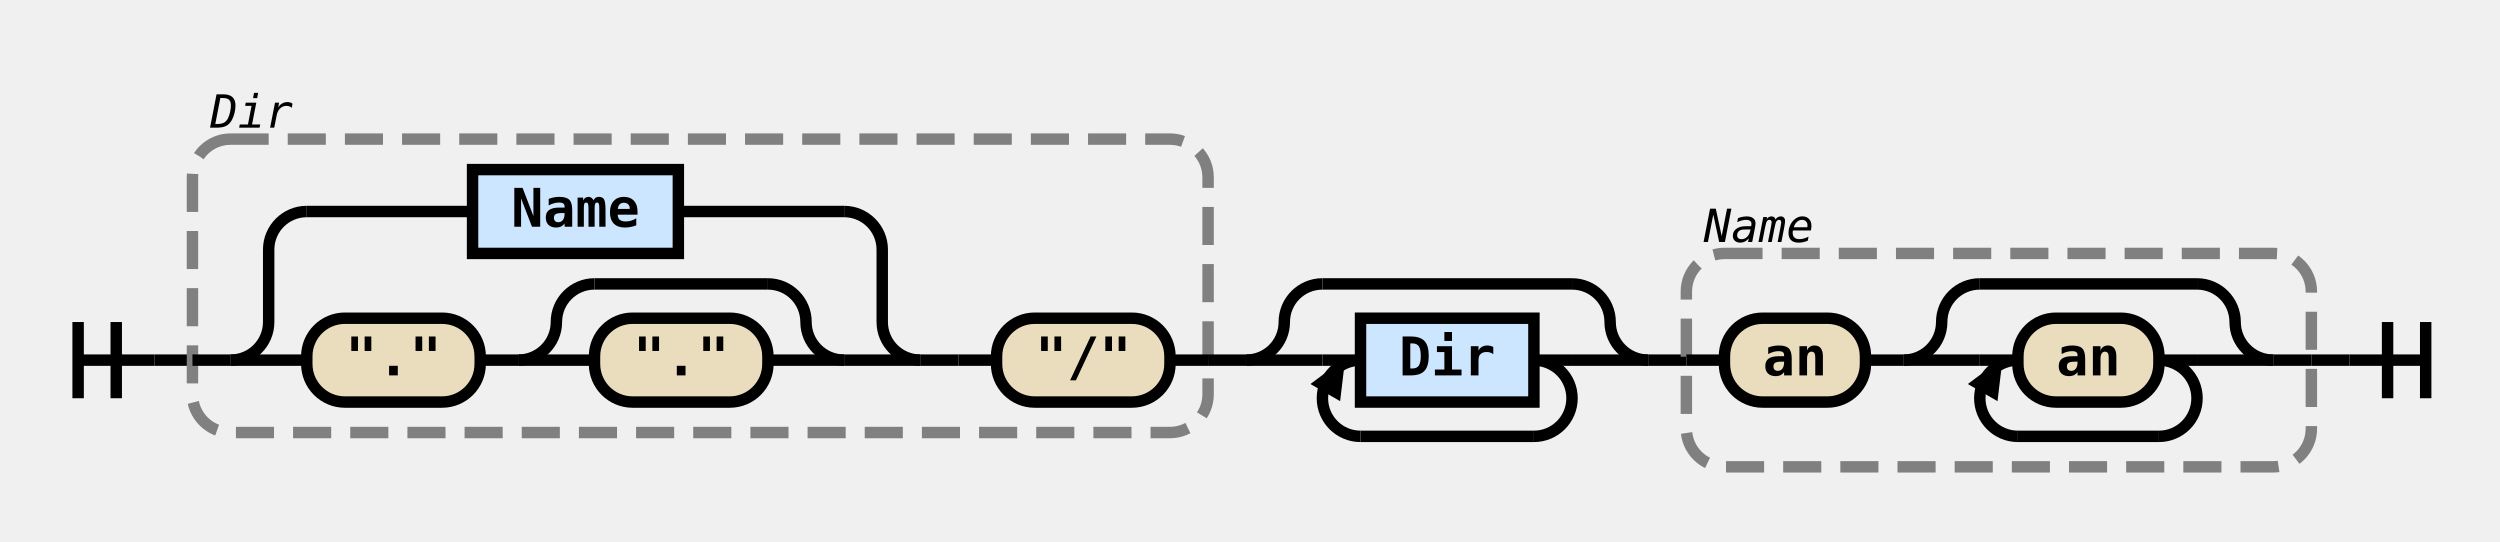
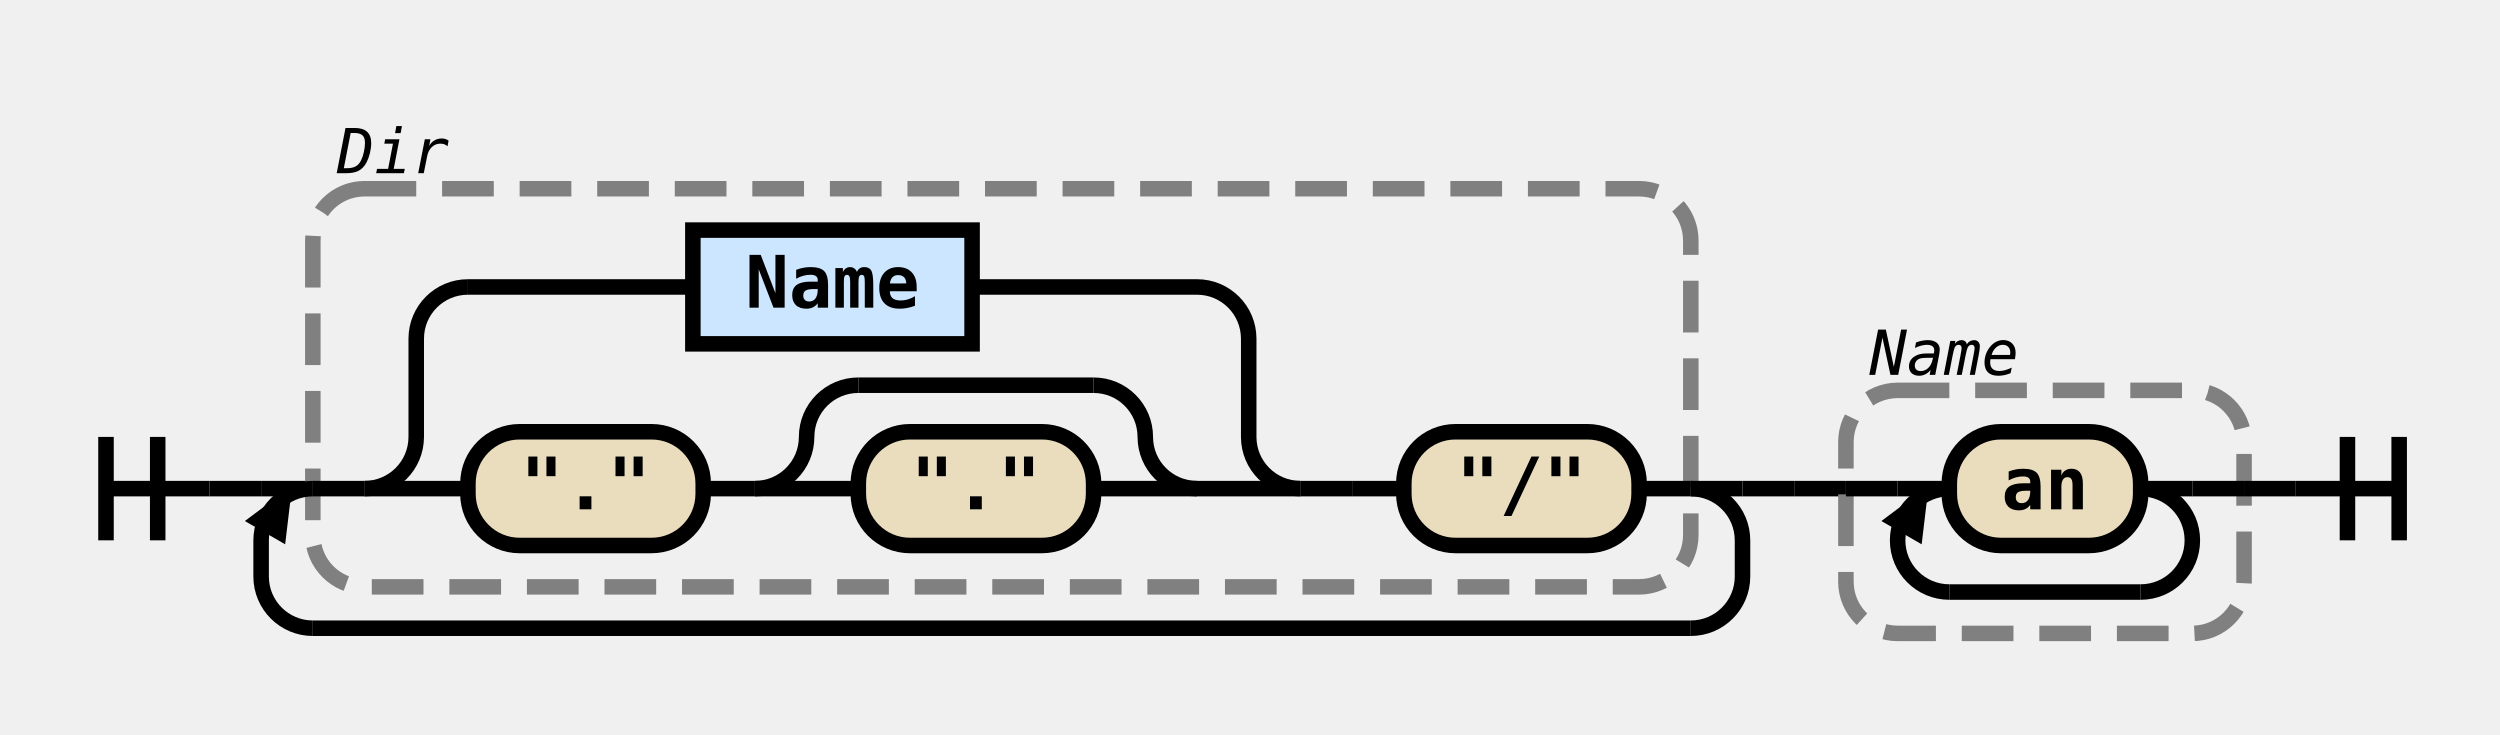
- <svg xmlns="http://www.w3.org/2000/svg" class="railroad-diagram" width="656" height="142" viewBox="0 0 656 142" shape-rendering="geometricPrecision" text-rendering="geometricPrecision" image-rendering="optimizeQuality">
-   <style>svg.railroad-diagram { background-color: white; }
+ <svg xmlns="http://www.w3.org/2000/svg" shape-rendering="geometricPrecision" text-rendering="geometricPrecision" image-rendering="optimizeQuality" class="railroad-diagram" width="483.5" height="142" viewBox="0 0 483.5 142">
+   <defs>
+     <marker id="loop-arrow" viewBox="0 0 10 10" markerWidth="5" markerHeight="5" markerUnits="strokeWidth" refX="8" refY="5.5" orient="300">
+       <path class="arrow" d="M0,0 L7,3 L0,6 Z" fill="black" />
+     </marker>
+     <style>svg.railroad-diagram { background-color: white; }
svg.railroad-diagram path:not(.arrow) { stroke-width: 3px; stroke: black; fill: rgba(0, 0, 0, 0); }
svg.railroad-diagram text { font: bold 14px monospace; text-anchor: middle; white-space: pre; }
svg.railroad-diagram text.diagram-text { font-size: 12px; }
svg.railroad-diagram text.diagram-arrow { font-size: 16px; }
svg.railroad-diagram text.label { text-anchor: start; }
svg.railroad-diagram text.comment { font: italic 12px monospace; }
svg.railroad-diagram g.non-terminal text { }
svg.railroad-diagram rect { stroke-width: 3px; stroke: black; fill: rgb(234, 221, 190); }
svg.railroad-diagram rect.group-box { stroke: gray; stroke-dasharray: 10px, 5px; fill: none; }
svg.railroad-diagram path.diagram-text { stroke-width: 3px; stroke: black; fill: white; cursor: help; }
svg.railroad-diagram .non-terminal rect { cursor: pointer; stroke-width: 3px; stroke: black; fill: rgb(204, 230, 255); transition: fill 0.3s; }
svg.railroad-diagram g.comment text.collapseX { display: none; }</style>
-   <defs>
-     <marker id="loop-arrow" viewBox="0 0 10 10" markerWidth="5" markerHeight="5" markerUnits="strokeWidth" refX="8" refY="5.5" orient="300">
-       <path class="arrow" d="M0,0 L7,3 L0,6 Z" fill="black" />
-     </marker>
  </defs>
  <g transform="translate(.5 .5)">
    <g>
      <path d="M20 84v20m10 -20v20m-10 -10h20" />
    </g>
    <path d="M40 94h10" />
    <g>
      <path d="M50 94h0" />
-       <path d="M606 94h0" />
+       <path d="M433.5 94h0" />
      <g>
        <path d="M50 94h0" />
-         <path d="M606 94h0" />
+         <path d="M433.5 94h0" />
        <g>
          <path d="M50 94h0" />
-           <path d="M316.5 94h0" />
-           <rect x="50" y="36" width="266.5" height="77" rx="10" ry="10" class="group-box" />
+           <path d="M336.5 94h0" />
+           <path d="M50 94h10" />
          <g>
-             <path d="M50 94h10" />
-             <path d="M306.5 94h10" />
+             <path d="M60 94h0" />
+             <path d="M326.5 94h0" />
+             <rect x="60" y="36" width="266.5" height="77" rx="10" ry="10" class="group-box" />
            <g>
-               <path d="M60 94h0" />
-               <path d="M241 94h0" />
+               <path d="M60 94h10" />
+               <path d="M316.5 94h10" />
              <g>
-                 <path d="M60 94h0" />
-                 <path d="M241 94h0" />
-                 <path d="M60 94a10 10 0 0 0 10 -10v-19a10 10 0 0 1 10 -10" />
-                 <g class="non-terminal ">
-                   <path d="M80 55h43.5" />
-                   <path d="M177.5 55h43.5" />
-                   <rect x="123.5" y="44" width="54" height="22" />
-                   <text x="150.5" y="59">Name</text>
+                 <path d="M70 94h0" />
+                 <path d="M251 94h0" />
+                 <g>
+                   <path d="M70 94h0" />
+                   <path d="M251 94h0" />
+                   <path d="M70 94a10 10 0 0 0 10 -10v-19a10 10 0 0 1 10 -10" />
+                   <g class="non-terminal ">
+                     <path d="M90 55h43.5" />
+                     <path d="M187.5 55h43.5" />
+                     <rect x="133.5" y="44" width="54" height="22" />
+                     <text x="160.5" y="59">Name</text>
+                   </g>
+                   <path d="M231 55a10 10 0 0 1 10 10v19a10 10 0 0 0 10 10" />
+                   <path d="M70 94h20" />
+                   <g>
+                     <path d="M90 94h0" />
+                     <path d="M231 94h0" />
+                     <g class="terminal ">
+                       <path d="M90 94h0" />
+                       <path d="M135.5 94h0" />
+                       <rect x="90" y="83" width="45.5" height="22" rx="10" ry="10" />
+                       <text x="112.75" y="98">"."</text>
+                     </g>
+                     <path d="M135.5 94h10" />
+                     <g>
+                       <path d="M145.5 94h0" />
+                       <path d="M231 94h0" />
+                       <path d="M145.5 94a10 10 0 0 0 10 -10v0a10 10 0 0 1 10 -10" />
+                       <g>
+                         <path d="M165.5 74h45.5" />
+                       </g>
+                       <path d="M211 74a10 10 0 0 1 10 10v0a10 10 0 0 0 10 10" />
+                       <path d="M145.5 94h20" />
+                       <g class="terminal ">
+                         <path d="M165.5 94h0" />
+                         <path d="M211 94h0" />
+                         <rect x="165.5" y="83" width="45.5" height="22" rx="10" ry="10" />
+                         <text x="188.25" y="98">"."</text>
+                       </g>
+                       <path d="M211 94h20" />
+                     </g>
+                   </g>
+                   <path d="M231 94h20" />
                </g>
-                 <path d="M221 55a10 10 0 0 1 10 10v19a10 10 0 0 0 10 10" />
-                 <path d="M60 94h20" />
-                 <g>
-                   <path d="M80 94h0" />
-                   <path d="M221 94h0" />
-                   <g class="terminal ">
-                     <path d="M80 94h0" />
-                     <path d="M125.5 94h0" />
-                     <rect x="80" y="83" width="45.5" height="22" rx="10" ry="10" />
-                     <text x="102.75" y="98">"."</text>
-                   </g>
-                   <path d="M125.5 94h10" />
-                   <g>
-                     <path d="M135.5 94h0" />
-                     <path d="M221 94h0" />
-                     <path d="M135.5 94a10 10 0 0 0 10 -10v0a10 10 0 0 1 10 -10" />
-                     <g>
-                       <path d="M155.5 74h45.5" />
-                     </g>
-                     <path d="M201 74a10 10 0 0 1 10 10v0a10 10 0 0 0 10 10" />
-                     <path d="M135.5 94h20" />
-                     <g class="terminal ">
-                       <path d="M155.5 94h0" />
-                       <path d="M201 94h0" />
-                       <rect x="155.5" y="83" width="45.5" height="22" rx="10" ry="10" />
-                       <text x="178.25" y="98">"."</text>
-                     </g>
-                     <path d="M201 94h20" />
-                   </g>
-                 </g>
-                 <path d="M221 94h20" />
+               </g>
+               <path d="M251 94h10" />
+               <path d="M261 94h10" />
+               <g class="terminal ">
+                 <path d="M271 94h0" />
+                 <path d="M316.5 94h0" />
+                 <rect x="271" y="83" width="45.5" height="22" rx="10" ry="10" />
+                 <text x="293.75" y="98">"/"</text>
              </g>
            </g>
-             <path d="M241 94h10" />
-             <path d="M251 94h10" />
-             <g class="terminal ">
-               <path d="M261 94h0" />
-               <path d="M306.5 94h0" />
-               <rect x="261" y="83" width="45.5" height="22" rx="10" ry="10" />
-               <text x="283.75" y="98">"/"</text>
+             <g class="comment ">
+               <path d="M60 28h0" />
+               <path d="M91 28h0" />
+               <text x="75.5" y="33" class="comment">Dir</text>
+               <text x="96" y="33" class="collapseX">⮾</text>
+             </g>
+           </g>
+           <path d="M326.5 94h10" />
+           <path d="M60 94a10 10 0 0 0 -10 10v7a10 10 0 0 0 10 10" marker-start="url(#loop-arrow)" />
+           <g>
+             <path d="M60 121h266.5" />
+           </g>
+           <path d="M326.5 121a10 10 0 0 0 10 -10v-7a10 10 0 0 0 -10 -10" />
+         </g>
+         <path d="M336.5 94h10" />
+         <path d="M346.5 94h10" />
+         <g>
+           <path d="M356.5 94h0" />
+           <path d="M433.5 94h0" />
+           <rect x="356.5" y="75" width="77" height="47" rx="10" ry="10" class="group-box" />
+           <g>
+             <path d="M356.5 94h10" />
+             <path d="M423.5 94h10" />
+             <g>
+               <path d="M366.5 94h0" />
+               <path d="M423.5 94h0" />
+               <path d="M366.5 94h10" />
+               <g class="terminal ">
+                 <path d="M376.5 94h0" />
+                 <path d="M413.5 94h0" />
+                 <rect x="376.5" y="83" width="37" height="22" rx="10" ry="10" />
+                 <text x="395" y="98">an</text>
+               </g>
+               <path d="M413.5 94h10" />
+               <path d="M376.5 94a10 10 0 0 0 -10 10v0a10 10 0 0 0 10 10" marker-start="url(#loop-arrow)" />
+               <g>
+                 <path d="M376.5 114h37" />
+               </g>
+               <path d="M413.5 114a10 10 0 0 0 10 -10v0a10 10 0 0 0 -10 -10" />
            </g>
          </g>
          <g class="comment ">
-             <path d="M50 28h0" />
-             <path d="M81 28h0" />
-             <text x="65.5" y="33" class="comment">Dir</text>
-             <text x="86" y="33" class="collapseX">⮾</text>
-           </g>
-         </g>
-         <path d="M316.5 94h10" />
-         <g>
-           <path d="M326.5 94h0" />
-           <path d="M432 94h0" />
-           <path d="M326.5 94a10 10 0 0 0 10 -10v0a10 10 0 0 1 10 -10" />
-           <g>
-             <path d="M346.5 74h65.5" />
-           </g>
-           <path d="M412 74a10 10 0 0 1 10 10v0a10 10 0 0 0 10 10" />
-           <path d="M326.5 94h20" />
-           <g>
-             <path d="M346.5 94h0" />
-             <path d="M412 94h0" />
-             <path d="M346.5 94h10" />
-             <g class="non-terminal ">
-               <path d="M356.5 94h0" />
-               <path d="M402 94h0" />
-               <rect x="356.5" y="83" width="45.5" height="22" />
-               <text x="379.25" y="98">Dir</text>
-             </g>
-             <path d="M402 94h10" />
-             <path d="M356.5 94a10 10 0 0 0 -10 10v0a10 10 0 0 0 10 10" marker-start="url(#loop-arrow)" />
-             <g>
-               <path d="M356.5 114h45.5" />
-             </g>
-             <path d="M402 114a10 10 0 0 0 10 -10v0a10 10 0 0 0 -10 -10" />
-           </g>
-           <path d="M412 94h20" />
-         </g>
-         <path d="M432 94h10" />
-         <g>
-           <path d="M442 94h0" />
-           <path d="M606 94h0" />
-           <rect x="442" y="66" width="164" height="56" rx="10" ry="10" class="group-box" />
-           <g>
-             <path d="M442 94h10" />
-             <path d="M596 94h10" />
-             <g class="terminal ">
-               <path d="M452 94h0" />
-               <path d="M489 94h0" />
-               <rect x="452" y="83" width="37" height="22" rx="10" ry="10" />
-               <text x="470.5" y="98">an</text>
-             </g>
-             <path d="M489 94h10" />
-             <g>
-               <path d="M499 94h0" />
-               <path d="M596 94h0" />
-               <path d="M499 94a10 10 0 0 0 10 -10v0a10 10 0 0 1 10 -10" />
-               <g>
-                 <path d="M519 74h57" />
-               </g>
-               <path d="M576 74a10 10 0 0 1 10 10v0a10 10 0 0 0 10 10" />
-               <path d="M499 94h20" />
-               <g>
-                 <path d="M519 94h0" />
-                 <path d="M576 94h0" />
-                 <path d="M519 94h10" />
-                 <g class="terminal ">
-                   <path d="M529 94h0" />
-                   <path d="M566 94h0" />
-                   <rect x="529" y="83" width="37" height="22" rx="10" ry="10" />
-                   <text x="547.5" y="98">an</text>
-                 </g>
-                 <path d="M566 94h10" />
-                 <path d="M529 94a10 10 0 0 0 -10 10v0a10 10 0 0 0 10 10" marker-start="url(#loop-arrow)" />
-                 <g>
-                   <path d="M529 114h37" />
-                 </g>
-                 <path d="M566 114a10 10 0 0 0 10 -10v0a10 10 0 0 0 -10 -10" />
-               </g>
-               <path d="M576 94h20" />
-             </g>
-           </g>
-           <g class="comment ">
-             <path d="M442 58h0" />
-             <path d="M480 58h0" />
-             <text x="461" y="63" class="comment">Name</text>
-             <text x="485" y="63" class="collapseX">⮾</text>
+             <path d="M356.5 67h0" />
+             <path d="M394.5 67h0" />
+             <text x="375.5" y="72" class="comment">Name</text>
+             <text x="399.5" y="72" class="collapseX">⮾</text>
          </g>
        </g>
      </g>
    </g>
-     <path d="M606 94h10" />
-     <path d="M 616 94 h 20 m -10 -10 v 20 m 10 -20 v 20" />
+     <path d="M433.5 94h10" />
+     <path d="M 443.5 94 h 20 m -10 -10 v 20 m 10 -20 v 20" />
  </g>
</svg>
